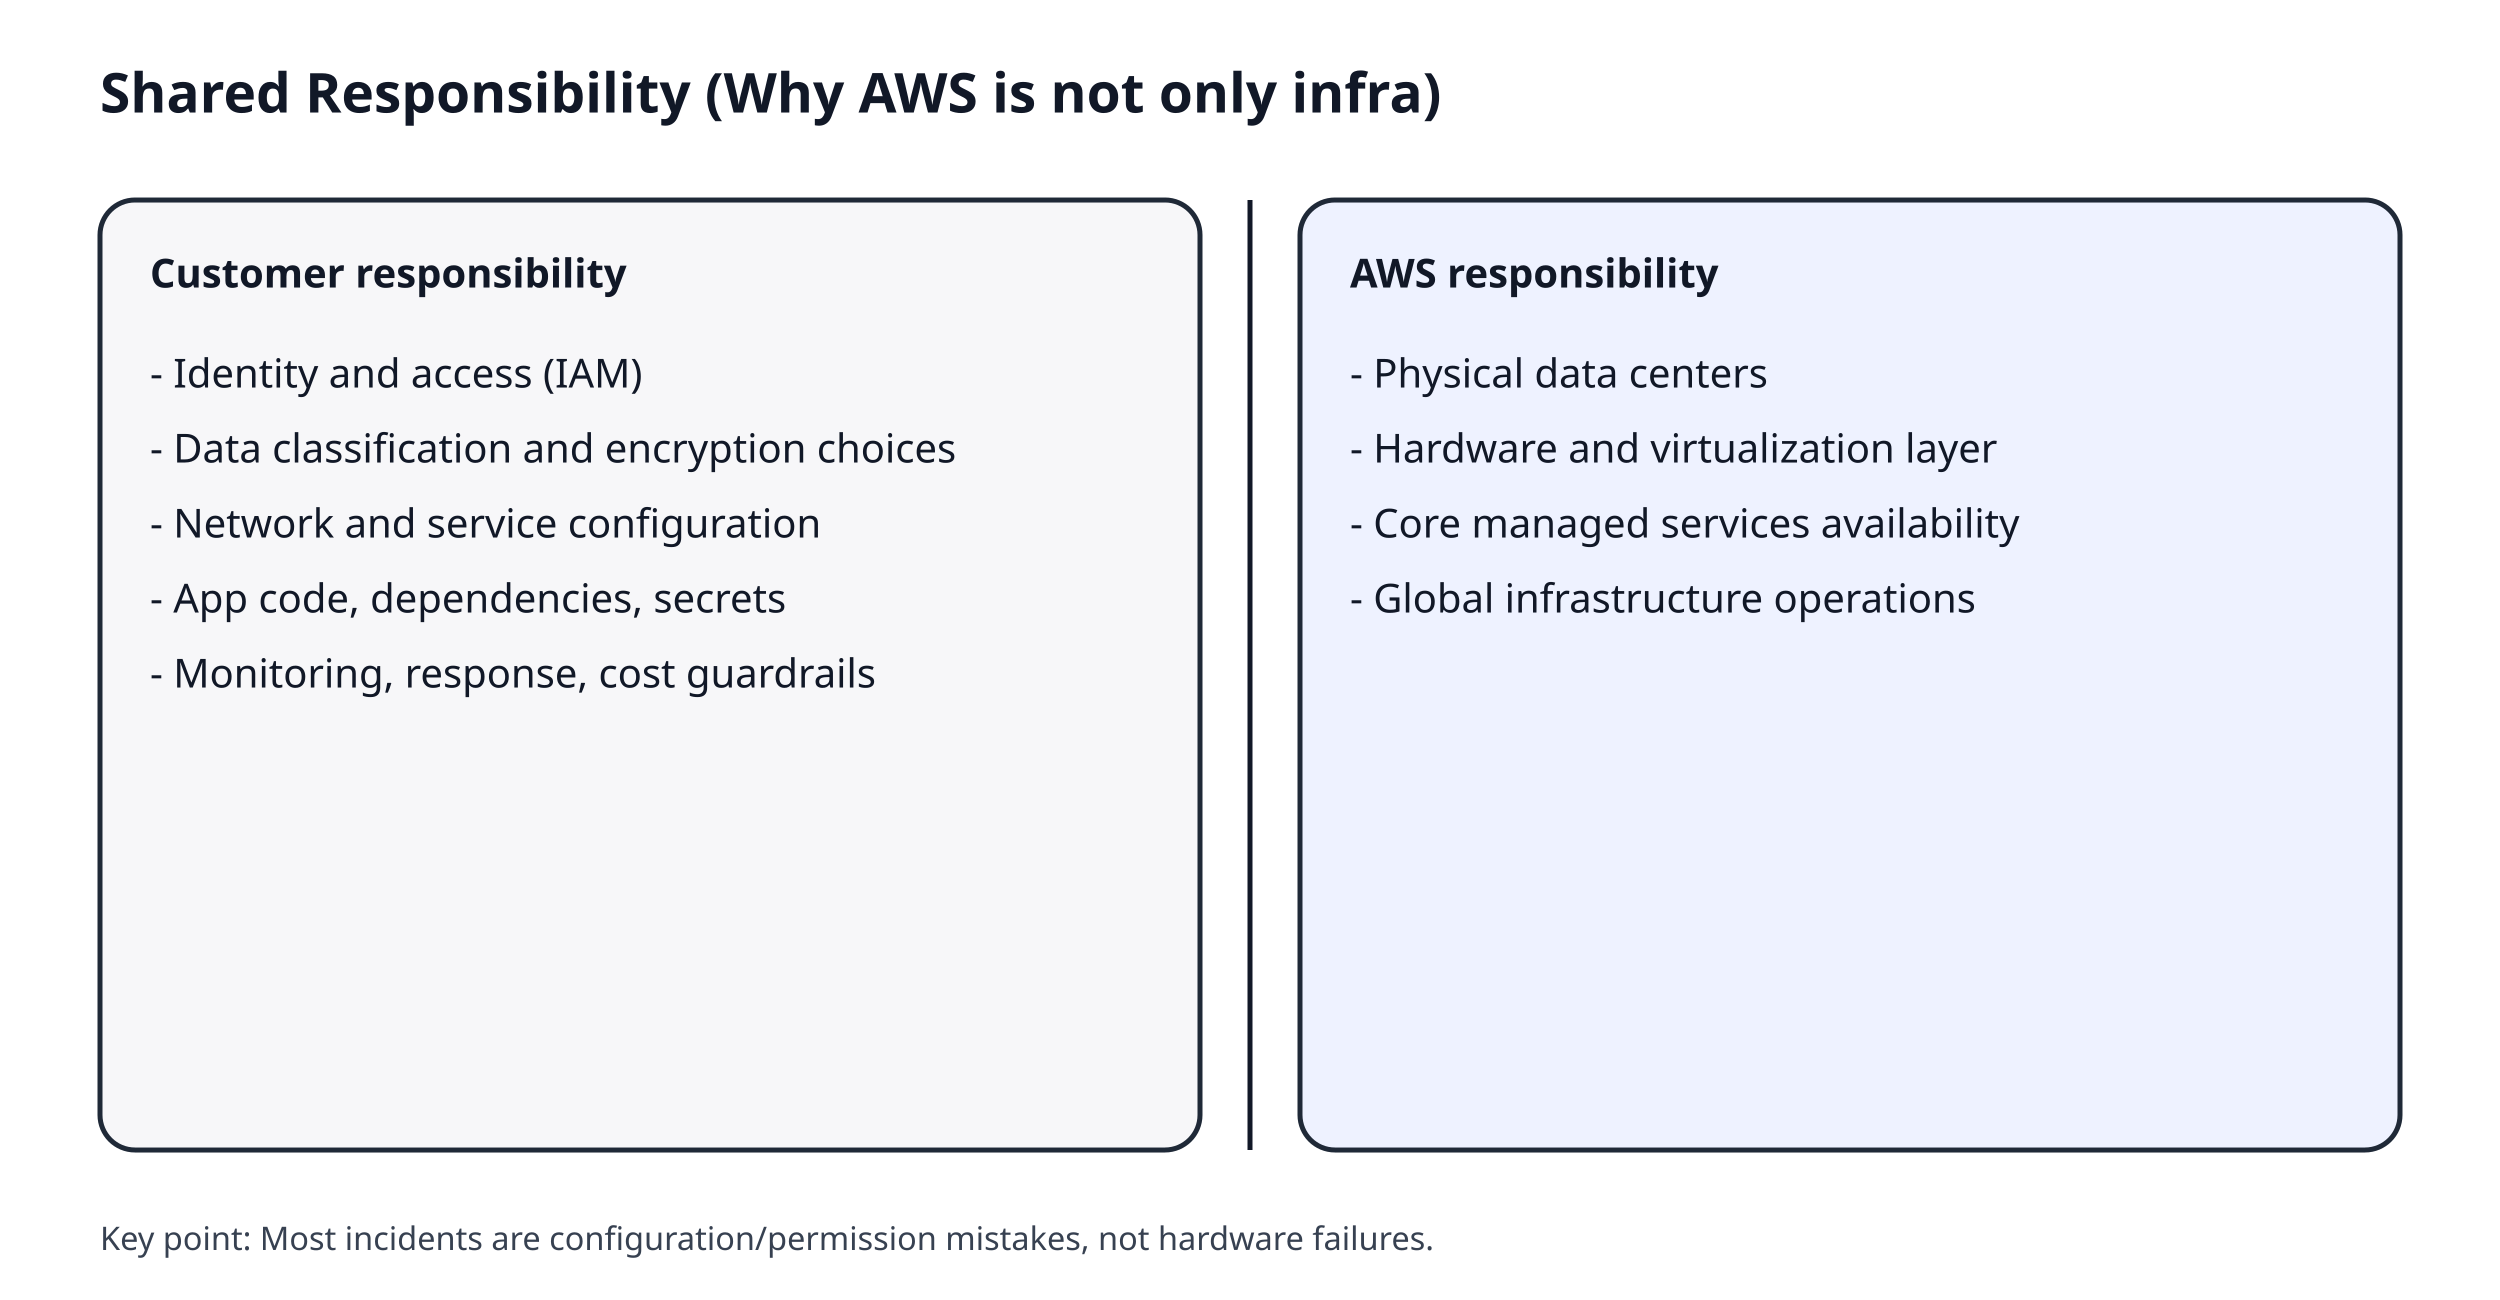
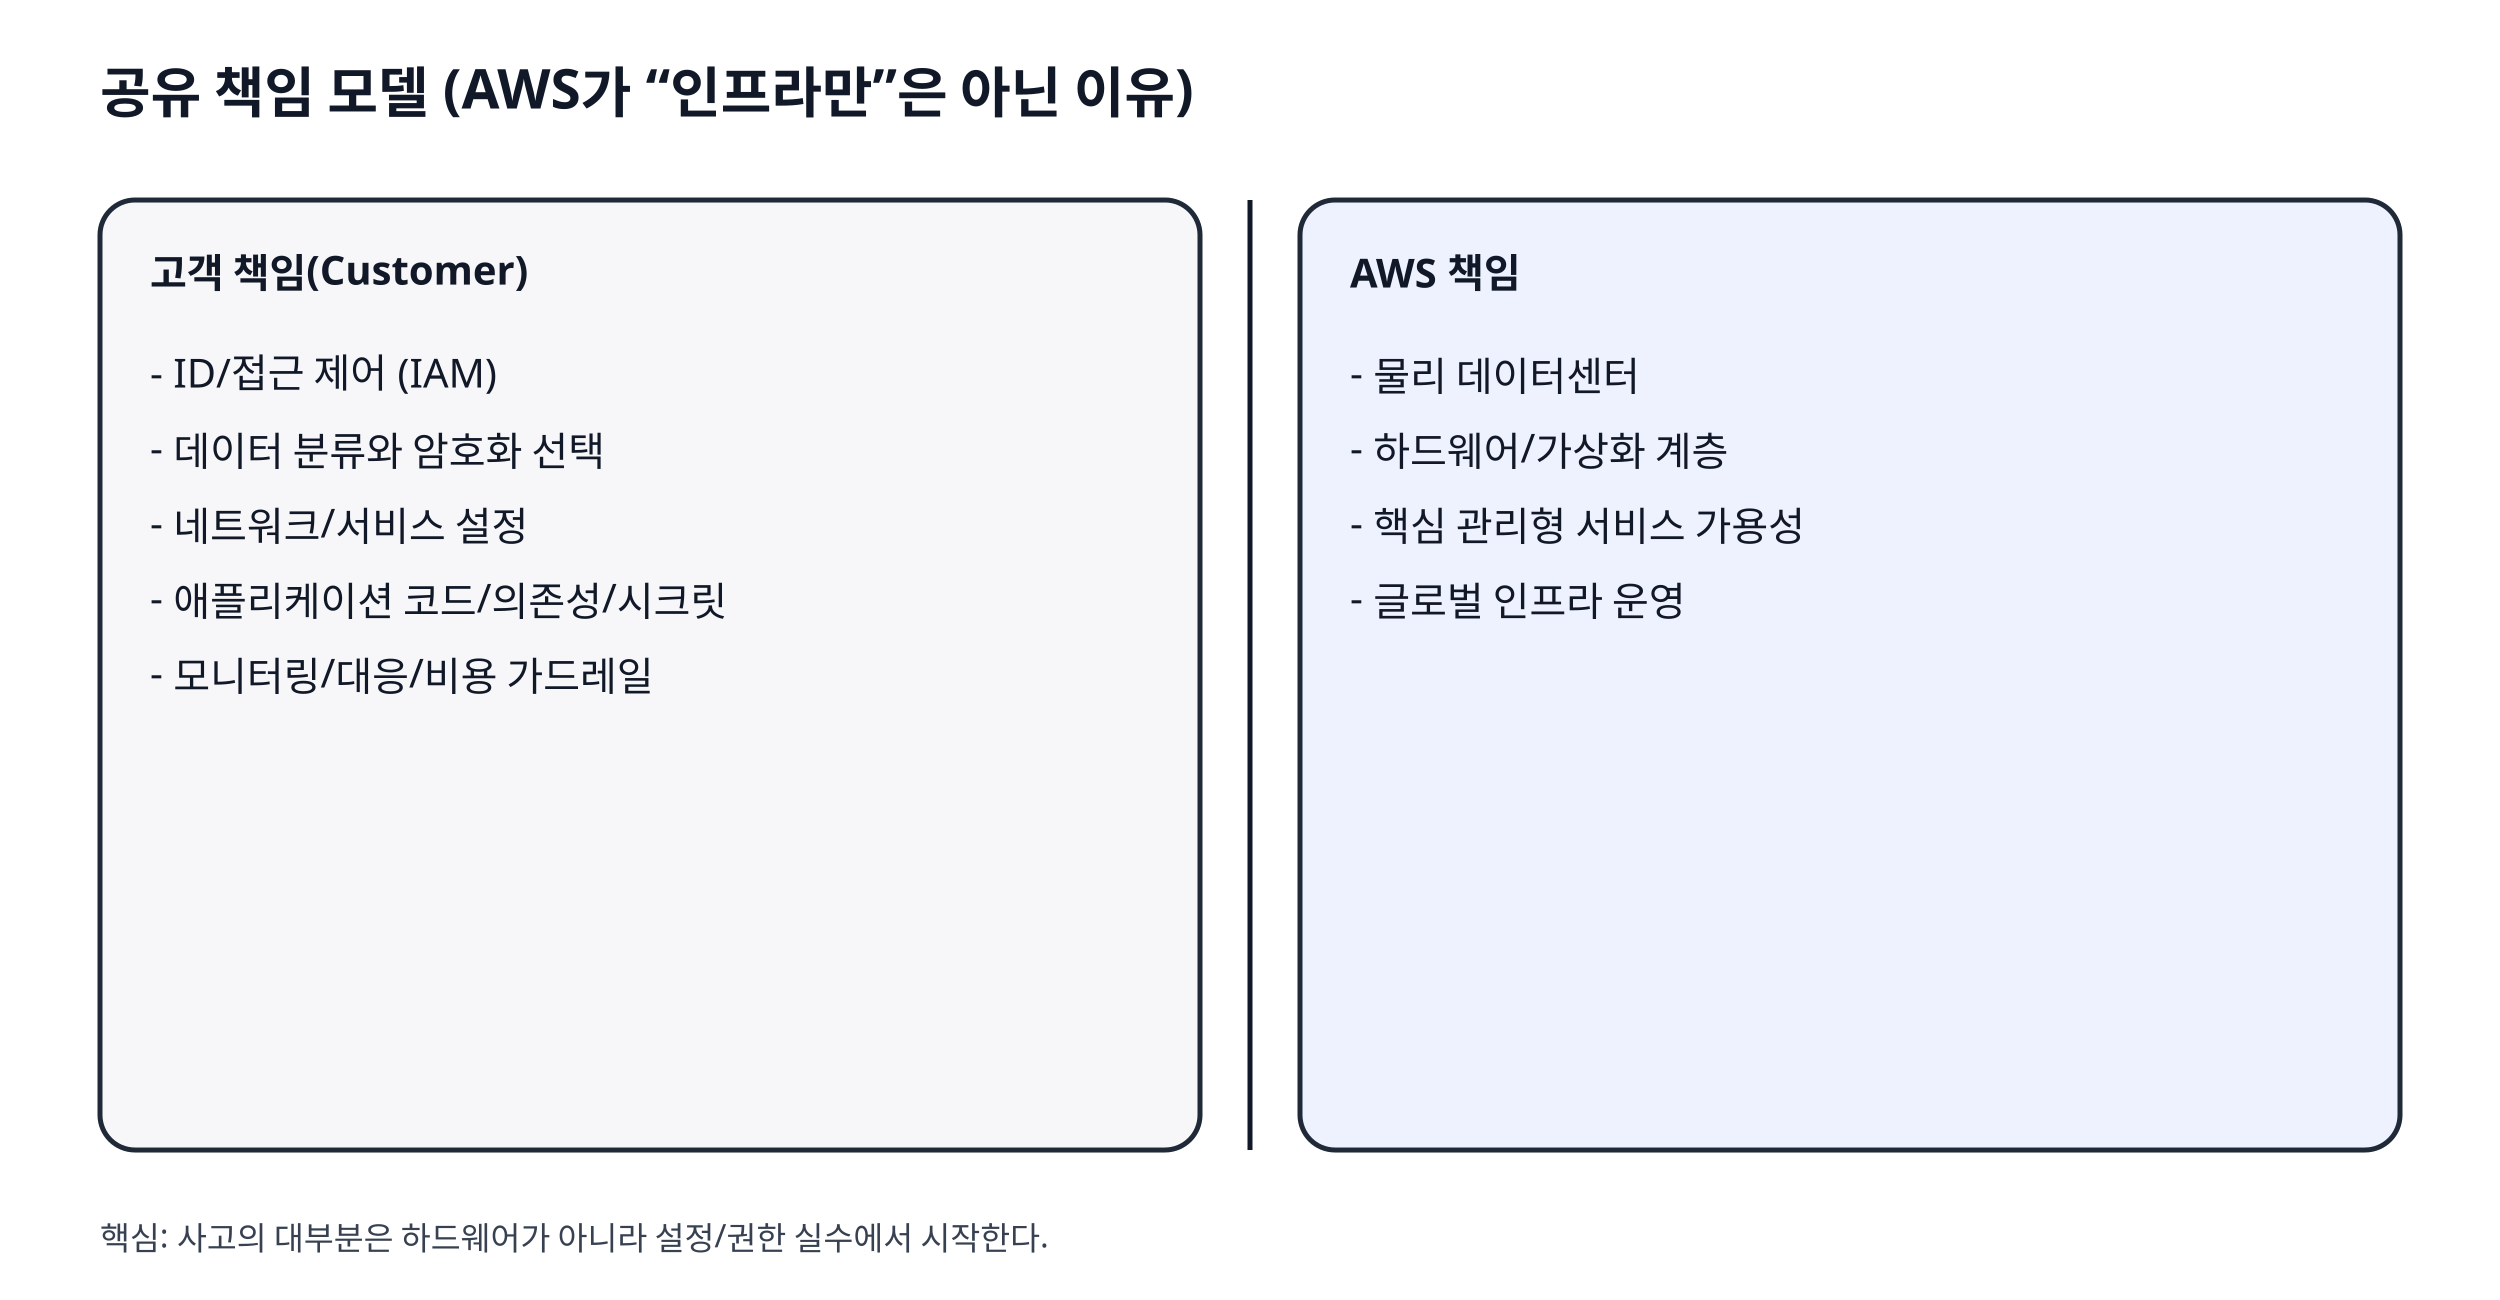
<svg xmlns="http://www.w3.org/2000/svg" width="1000" height="520" viewBox="0 0 1000 520">
  <defs>
    <style>
      .bg { fill: #ffffff; }
      .box { fill: #f7f7f9; stroke: #1f2937; stroke-width: 2; }
      .box2 { fill: #eef2ff; stroke: #1f2937; stroke-width: 2; }
      .h { font: 700 22px sans-serif; fill: #111827; }
      .t { font: 16px sans-serif; fill: #111827; }
      .s { font: 13px sans-serif; fill: #374151; }
      .lbl { font: 700 16px sans-serif; fill: #111827; }
      .line { stroke: #111827; stroke-width: 2; }
    </style>
  </defs>
  <rect class="bg" x="0" y="0" width="1000" height="520" />
-   <text class="h" x="40" y="45">Shared Responsibility (Why AWS is not only infra)</text>
+   <text class="h" x="40" y="45">공유 책임 모델 (AWS가 “인프라만”은 아닌 이유)</text>
  <rect class="box" x="40" y="80" width="440" height="380" rx="14" />
  <rect class="box2" x="520" y="80" width="440" height="380" rx="14" />
-   <text class="lbl" x="60" y="115">Customer responsibility</text>
-   <text class="lbl" x="540" y="115">AWS responsibility</text>
-   <text class="t" x="60" y="155">- Identity and access (IAM)</text>
-   <text class="t" x="60" y="185">- Data classification and encryption choices</text>
-   <text class="t" x="60" y="215">- Network and service configuration</text>
-   <text class="t" x="60" y="245">- App code, dependencies, secrets</text>
-   <text class="t" x="60" y="275">- Monitoring, response, cost guardrails</text>
-   <text class="t" x="540" y="155">- Physical data centers</text>
-   <text class="t" x="540" y="185">- Hardware and virtualization layer</text>
-   <text class="t" x="540" y="215">- Core managed services availability</text>
-   <text class="t" x="540" y="245">- Global infrastructure operations</text>
+   <text class="lbl" x="60" y="115">고객 책임(Customer)</text>
+   <text class="lbl" x="540" y="115">AWS 책임</text>
+   <text class="t" x="60" y="155">- ID/접근 제어 (IAM)</text>
+   <text class="t" x="60" y="185">- 데이터 분류와 암호화 선택</text>
+   <text class="t" x="60" y="215">- 네트워크/서비스 설정</text>
+   <text class="t" x="60" y="245">- 애플리케이션 코드/의존성/시크릿</text>
+   <text class="t" x="60" y="275">- 모니터링/대응/비용 가드레일</text>
+   <text class="t" x="540" y="155">- 물리 데이터센터</text>
+   <text class="t" x="540" y="185">- 하드웨어/가상화 계층</text>
+   <text class="t" x="540" y="215">- 핵심 관리형 서비스 가용성</text>
+   <text class="t" x="540" y="245">- 글로벌 인프라 운영</text>
  <line class="line" x1="500" y1="80" x2="500" y2="460" />
-   <text class="s" x="40" y="500">Key point: Most incidents are configuration/permission mistakes, not hardware failures.</text>
+   <text class="s" x="40" y="500">핵심: 사고의 대부분은 하드웨어가 아니라 설정/권한 실수에서 시작한다.</text>
</svg>
